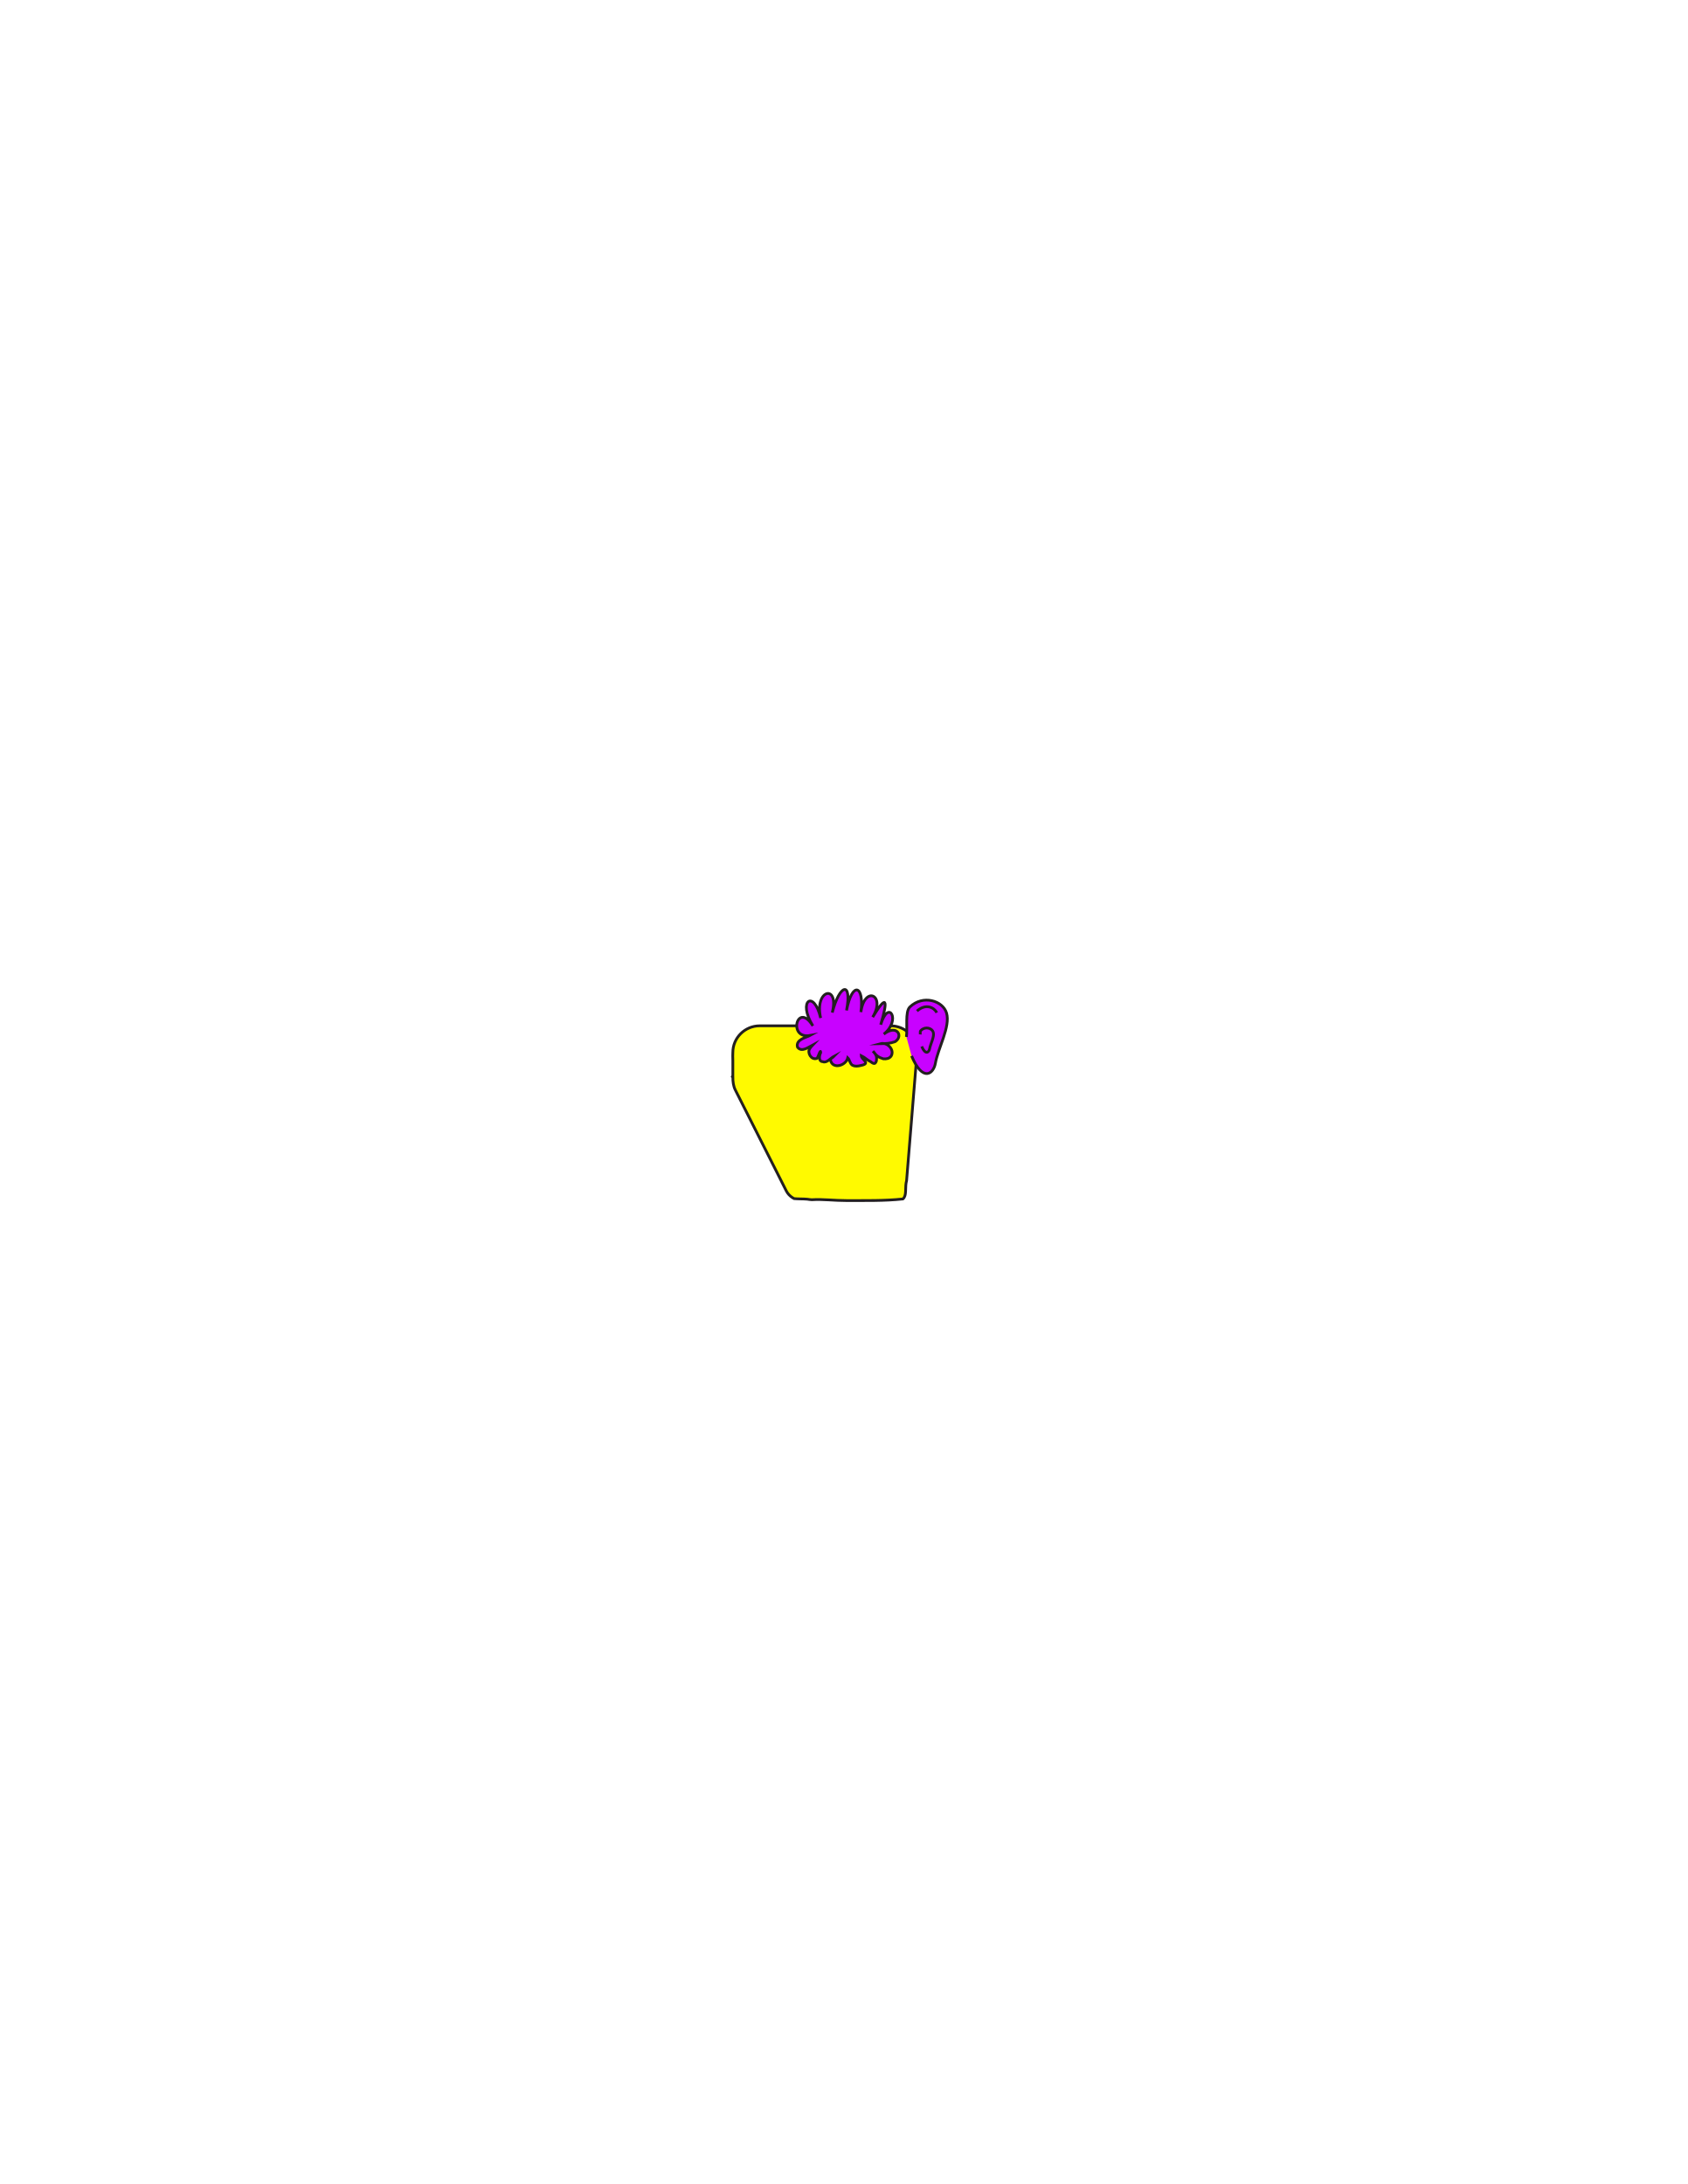
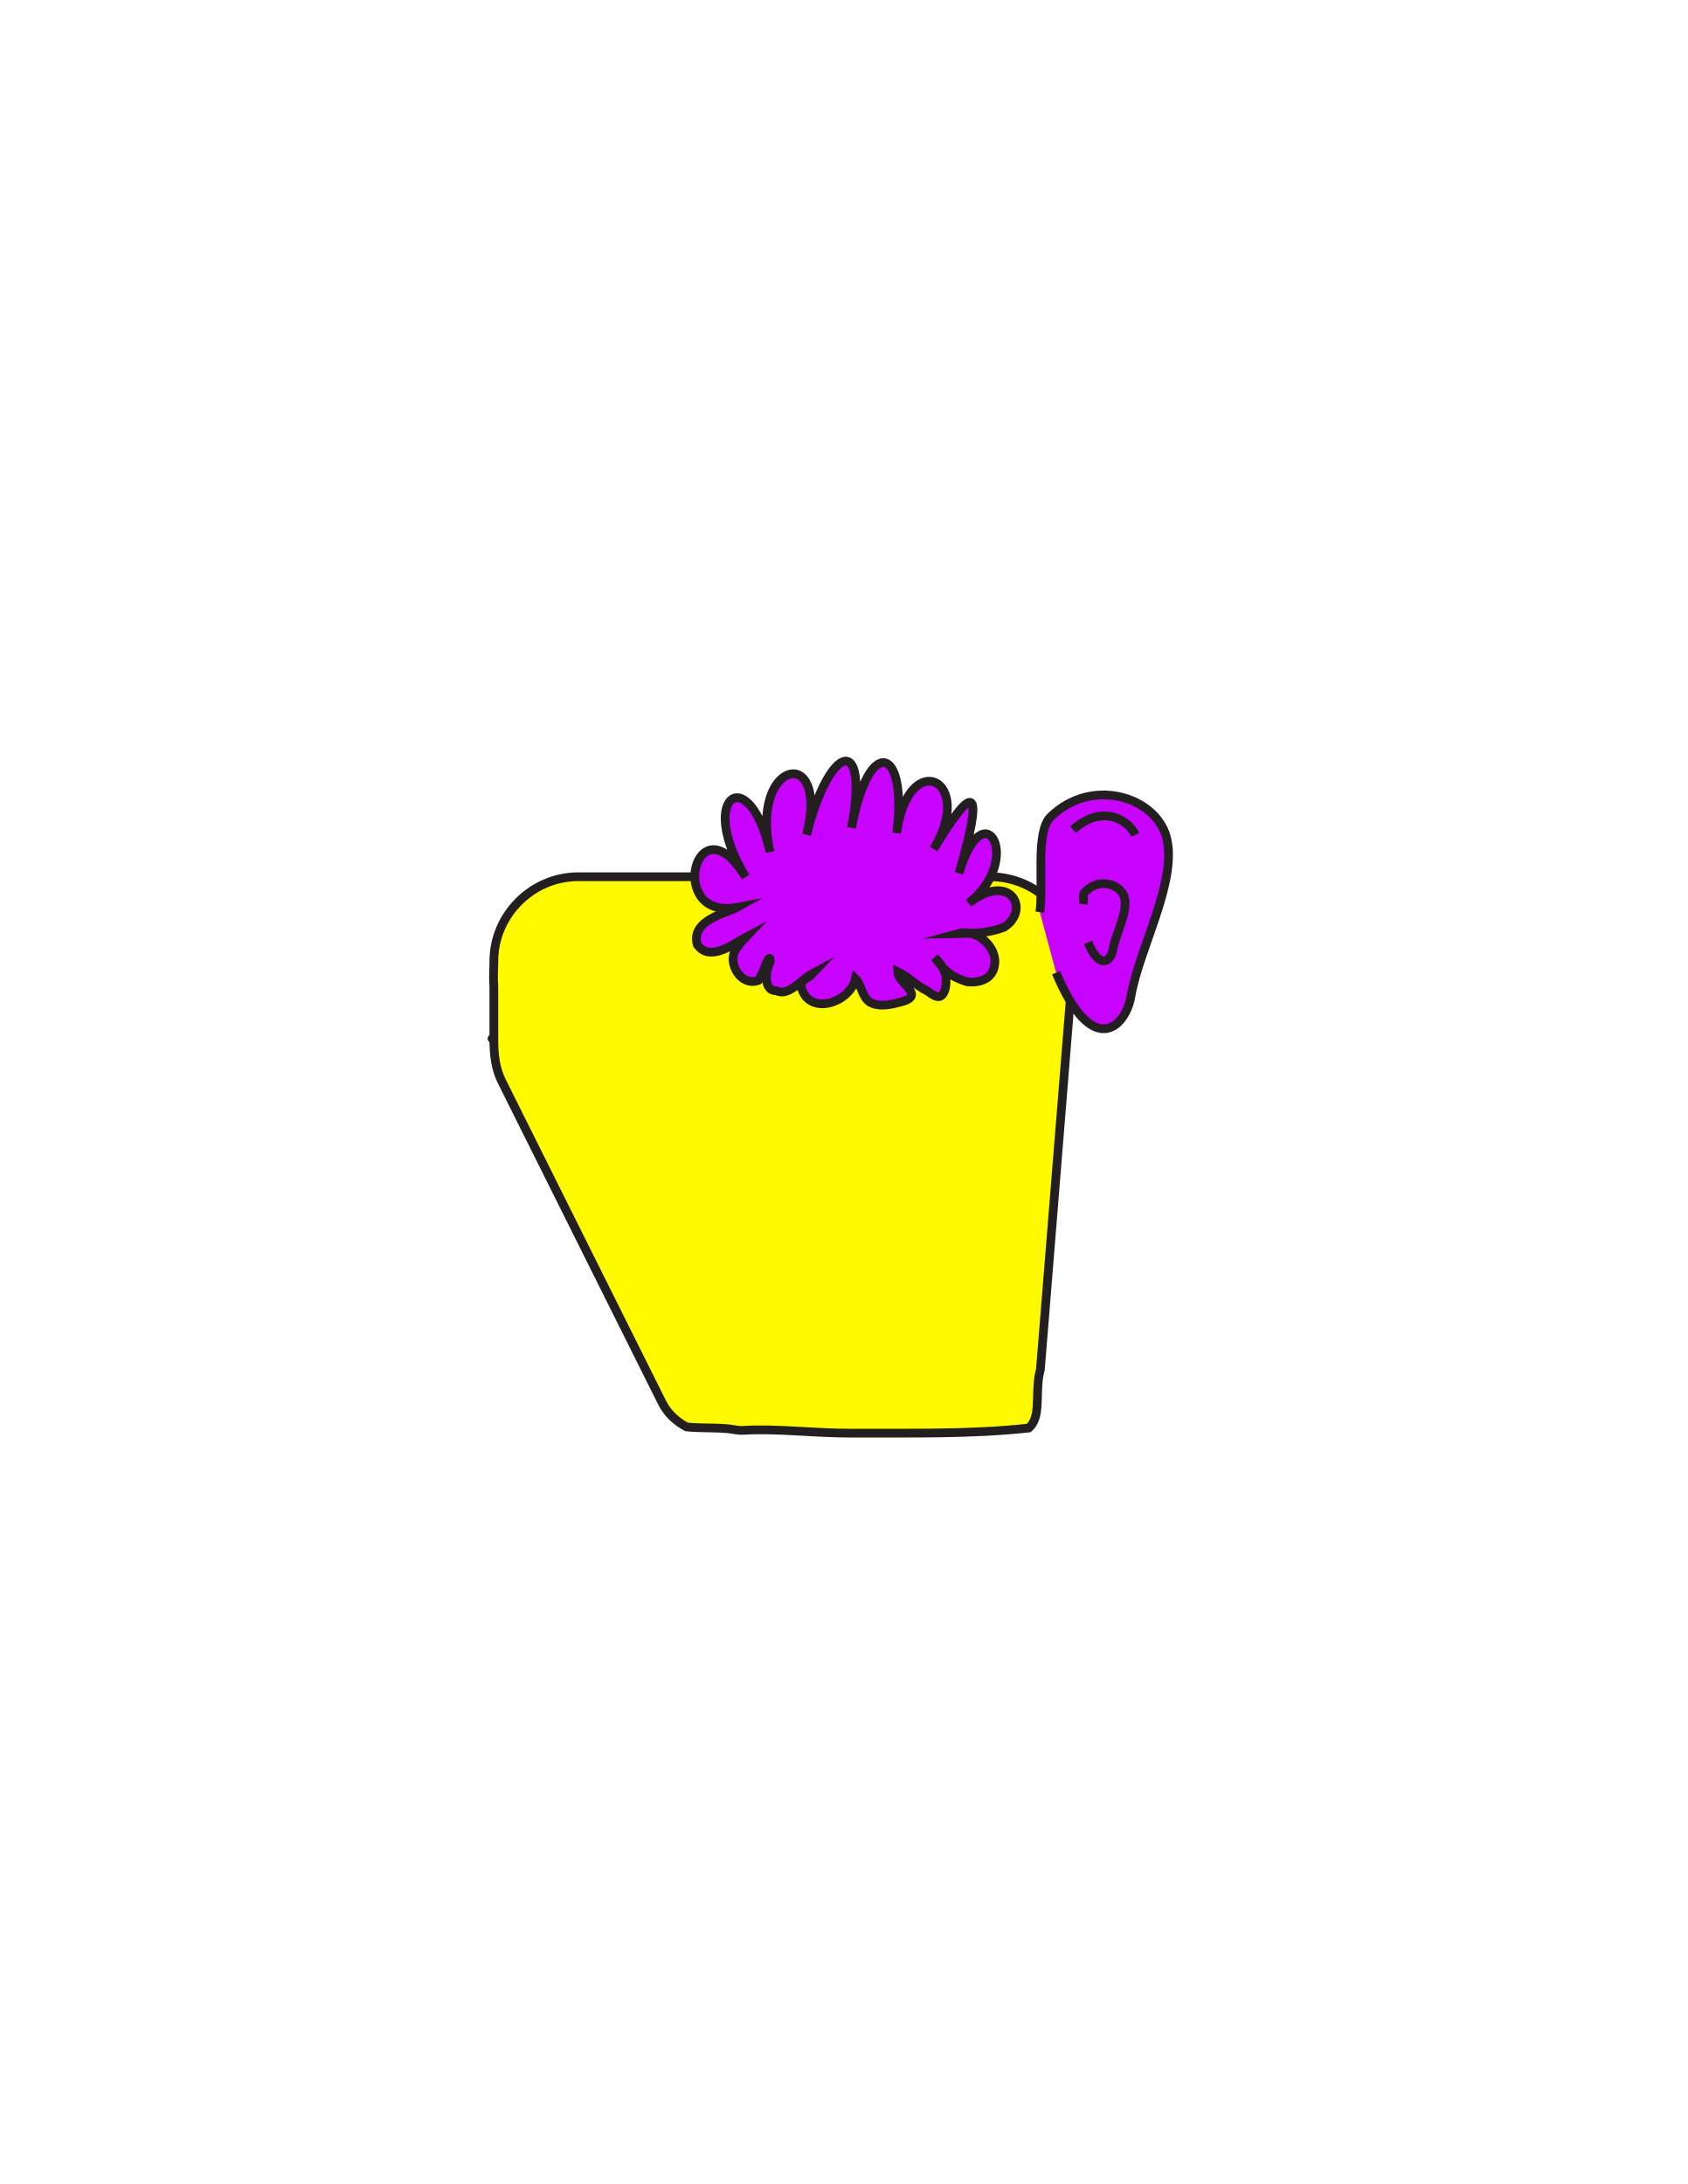
<svg xmlns="http://www.w3.org/2000/svg" version="1.1" id="Layer_1" x="0px" y="0px" width="612px" height="792px" viewBox="0 0 612 792" enable-background="new 0 0 612 792" xml:space="preserve">
-   <rect x="265.724" y="357.651" fill-opacity="0" fill="#231F20" width="81" height="78.206" />
-   <path class="primary_color" id="PRIMARY_3_" fill="#FFFA00" stroke="#231F20" stroke-miterlimit="10" d="M265.724,390.5v-5.938  c-0.087-1.313,0-1.905,0-2.938c0-5.247,4.369-9.625,9.739-9.625h47.425c4.486,0,8.253,2.972,9.375,7.007  c0.482,1.641,0.538,3.429,0.05,5.199l-3.589,43.903c-0.632,2.29,0.002,4.654-0.867,6.113c-0.124,0.209-0.279,0.399-0.473,0.568  c-6.714,0.728-13.745,0.559-20.41,0.584c-4.413,0.017-8.563-0.566-12.625-0.313c-0.398,0.025-1.219-0.149-1.625-0.188  c-1.625-0.152-3.117-0.044-4.777-0.211c-0.206-0.107-0.406-0.223-0.598-0.346c-0.961-0.616-1.732-1.434-2.242-2.443l-18.473-36.582  C265.919,393.877,265.72,392.291,265.724,390.5C265.22,390.353,265.724,390.513,265.724,390.5z" />
-   <path class="secondary_color" id="SECONDARY_3_" fill="#C802FF" stroke="#231F20" stroke-miterlimit="10" d="M293.762,375.488  c-1.169,0.645-5.349,1.42-4.603,4.222c1.436,2.086,4.193-0.073,5.579-0.8c-0.343,0.357-0.858,0.894-1.196,1.516  c-0.852,1.334,0.596,4.123,2.68,3.383c0.461-0.48,1.336-3.618,1.361-2.134c-0.676,1.419-0.678,3.339,0.721,3.315  c1.408,0.679,2.81-1.266,4.194-1.993c-0.687,0.715-1.385,0.728-1.372,1.432c0.76,3.504,5.626,2.012,6.276-0.813  c0.711,0.691,0.734,2.099,1.707,2.697c0.396,0.211,0.857,0.314,1.393,0.314c0.535,0.001,1.146-0.099,1.843-0.288  c1.737-0.376,1.729-0.904,1.282-1.512c-0.448-0.608-1.334-1.296-1.346-2c1.41,0.679,2.043,1.534,3.453,2.212  c1.201,0.957,1.584,0.632,1.838,0.188c0.254-0.444,0.289-0.972,0.277-1.676c-0.013-0.703-0.598-1.661-1.309-2.352  c1.336,1.773,2.041,2.222,3.715,2.764c0.557,0.064,1.102,0.035,1.58-0.104c0.957-0.277,1.65-0.992,1.64-2.282  c-0.021-0.615-0.272-1.227-0.675-1.749c-0.805-1.041-2.214-1.72-3.605-1.344c2.096-0.037,3.494-0.061,5.339-0.727  c0.521-0.328,0.888-0.726,1.116-1.144c1.142-2.093-1.193-4.701-5.209-1.589c6.425-4.979,1.75-13.041-1.107-3.417  c2.857-9.624,1.957-10.798-2.908-2.755c4.865-8.043-2.969-11.587-4.271-1.817c1.303-9.77-3.148-11.41-5.205-0.603  c2.056-10.807-2.505-9.686-5.18,0.784c2.675-10.47-6.614-8.527-4.208,1.964c-2.406-10.491-8.52-6.349-2.811,2.854  c-3.568-5.752-6.289-2.358-5.812,0.616c0.095,0.595,0.319,1.173,0.69,1.658c0.369,0.485,0.887,0.877,1.572,1.098  C291.885,375.629,292.73,375.681,293.762,375.488z" />
-   <path class="secondary_color" id="SECONDARY_5_" fill="#C802FF" stroke="#231F20" stroke-miterlimit="10" d="M328.659,376.034  c0.444-3.159-0.538-9.149,1.25-10.864c4.75-4.554,11.978-2.277,13.302,2.196c1.457,4.924-3.107,12.764-4.053,18.25  c-0.625,3.625-4.499,7.125-8.624-2.685" />
-   <path fill="none" stroke="#231F20" stroke-miterlimit="10" d="M339.672,367.235c-0.922-1.859-3.918-3.473-7.189-0.596" />
-   <path id="_x3C_Path_x3E_" fill="none" stroke="#231F20" stroke-miterlimit="10" d="M333.663,375.12  c0.146-1.044-0.253-0.947,0.338-1.513c1.569-1.505,3.958-0.753,4.396,0.726c0.482,1.627-1.026,4.219-1.339,6.032  c-0.206,1.198-1.487,2.355-2.851-0.888" />
+   <rect x="179.065" y="272.253" fill-opacity="0" fill="#231F20" width="254.796" height="249" />
+   <path id="PRIMARY_3_" fill="#FFFA00" stroke="#231F20" stroke-width="3.165" stroke-miterlimit="10" d="M179.065,376.84v-18.905  c-0.273-4.182,0-6.066,0-9.353c0-16.705,13.744-30.645,30.636-30.645h149.181c14.112,0,25.961,9.461,29.49,22.311  c1.518,5.224,1.692,10.917,0.156,16.554L377.24,496.584c-1.987,7.292,0.006,14.819-2.728,19.465  c-0.391,0.665-0.879,1.271-1.487,1.81c-21.119,2.316-43.236,1.778-64.202,1.859c-13.882,0.053-26.935-1.804-39.714-0.995  c-1.253,0.081-3.834-0.476-5.112-0.597c-5.111-0.485-9.805-0.141-15.028-0.672c-0.648-0.342-1.278-0.709-1.88-1.101  c-3.022-1.962-5.45-4.564-7.053-7.779l-58.108-116.472C179.68,387.594,179.053,382.541,179.065,376.84  C177.48,376.372,179.065,376.882,179.065,376.84z" />
+   <path id="SECONDARY_3_" fill="#C802FF" stroke="#231F20" stroke-width="3.165" stroke-miterlimit="10" d="M267.263,329.043  c-3.677,2.052-16.825,4.522-14.478,13.443c4.516,6.643,13.191-0.233,17.55-2.548c-1.078,1.137-2.7,2.847-3.763,4.826  c-2.679,4.249,1.874,13.127,8.429,10.772c1.45-1.528,4.203-11.518,4.283-6.795c-2.126,4.518-2.132,10.63,2.267,10.554  c4.43,2.163,8.838-4.03,13.193-6.346c-2.159,2.278-4.355,2.316-4.316,4.559c2.39,11.157,17.698,6.406,19.744-2.59  c2.236,2.202,2.31,6.682,5.369,8.586c1.247,0.673,2.697,1,4.381,1c1.684,0.005,3.606-0.314,5.797-0.917  c5.465-1.199,5.44-2.879,4.033-4.813c-1.41-1.936-4.196-4.127-4.233-6.366c4.437,2.163,6.427,4.883,10.862,7.042  c3.778,3.046,4.982,2.013,5.781,0.6c0.799-1.415,0.909-3.095,0.873-5.335c-0.04-2.239-1.881-5.289-4.117-7.489  c4.203,5.645,6.421,7.074,11.686,8.799c1.751,0.204,3.466,0.112,4.971-0.33c3.011-0.883,5.191-3.159,5.158-7.266  c-0.068-1.959-0.857-3.905-2.123-5.567c-2.531-3.313-6.964-5.476-11.342-4.278c6.593-0.117,10.991-0.194,16.794-2.315  c1.638-1.044,2.793-2.312,3.512-3.641c3.591-6.665-3.754-14.967-16.386-5.061c20.21-15.851,5.505-41.52-3.483-10.878  c8.988-30.642,6.156-34.379-9.148-8.771c15.305-25.608-9.339-36.892-13.437-5.785c4.098-31.106-9.903-36.327-16.371-1.92  c6.468-34.407-7.881-30.839-16.295,2.497c8.414-33.336-20.806-27.15-13.237,6.252c-7.569-33.403-26.799-20.213-8.841,9.087  c-11.225-18.315-19.783-7.509-18.281,1.962c0.298,1.895,1.004,3.736,2.171,5.28c1.162,1.545,2.79,2.792,4.946,3.496  C261.359,329.492,264.019,329.658,267.263,329.043z" />
+   <path id="SECONDARY_5_" fill="#C802FF" stroke="#231F20" stroke-width="3.165" stroke-miterlimit="10" d="M377.038,330.782  c1.397-10.059-1.693-29.129,3.932-34.589c14.941-14.5,37.677-7.25,41.843,6.991c4.583,15.677-9.775,40.64-12.749,58.106  c-1.966,11.542-14.152,22.686-27.128-8.549" />
+   <path fill="none" stroke="#231F20" stroke-width="3.165" stroke-miterlimit="10" d="M411.68,302.768  c-2.9-5.92-12.324-11.056-22.615-1.896" />
+   <path id="_x3C_Path_x3E_" fill="none" stroke="#231F20" stroke-width="3.165" stroke-miterlimit="10" d="M392.778,327.871  c0.461-3.324-0.796-3.015,1.063-4.818c4.937-4.793,12.45-2.397,13.827,2.31c1.518,5.182-3.229,13.432-4.212,19.205  c-0.648,3.815-4.679,7.498-8.967-2.826" />
</svg>
